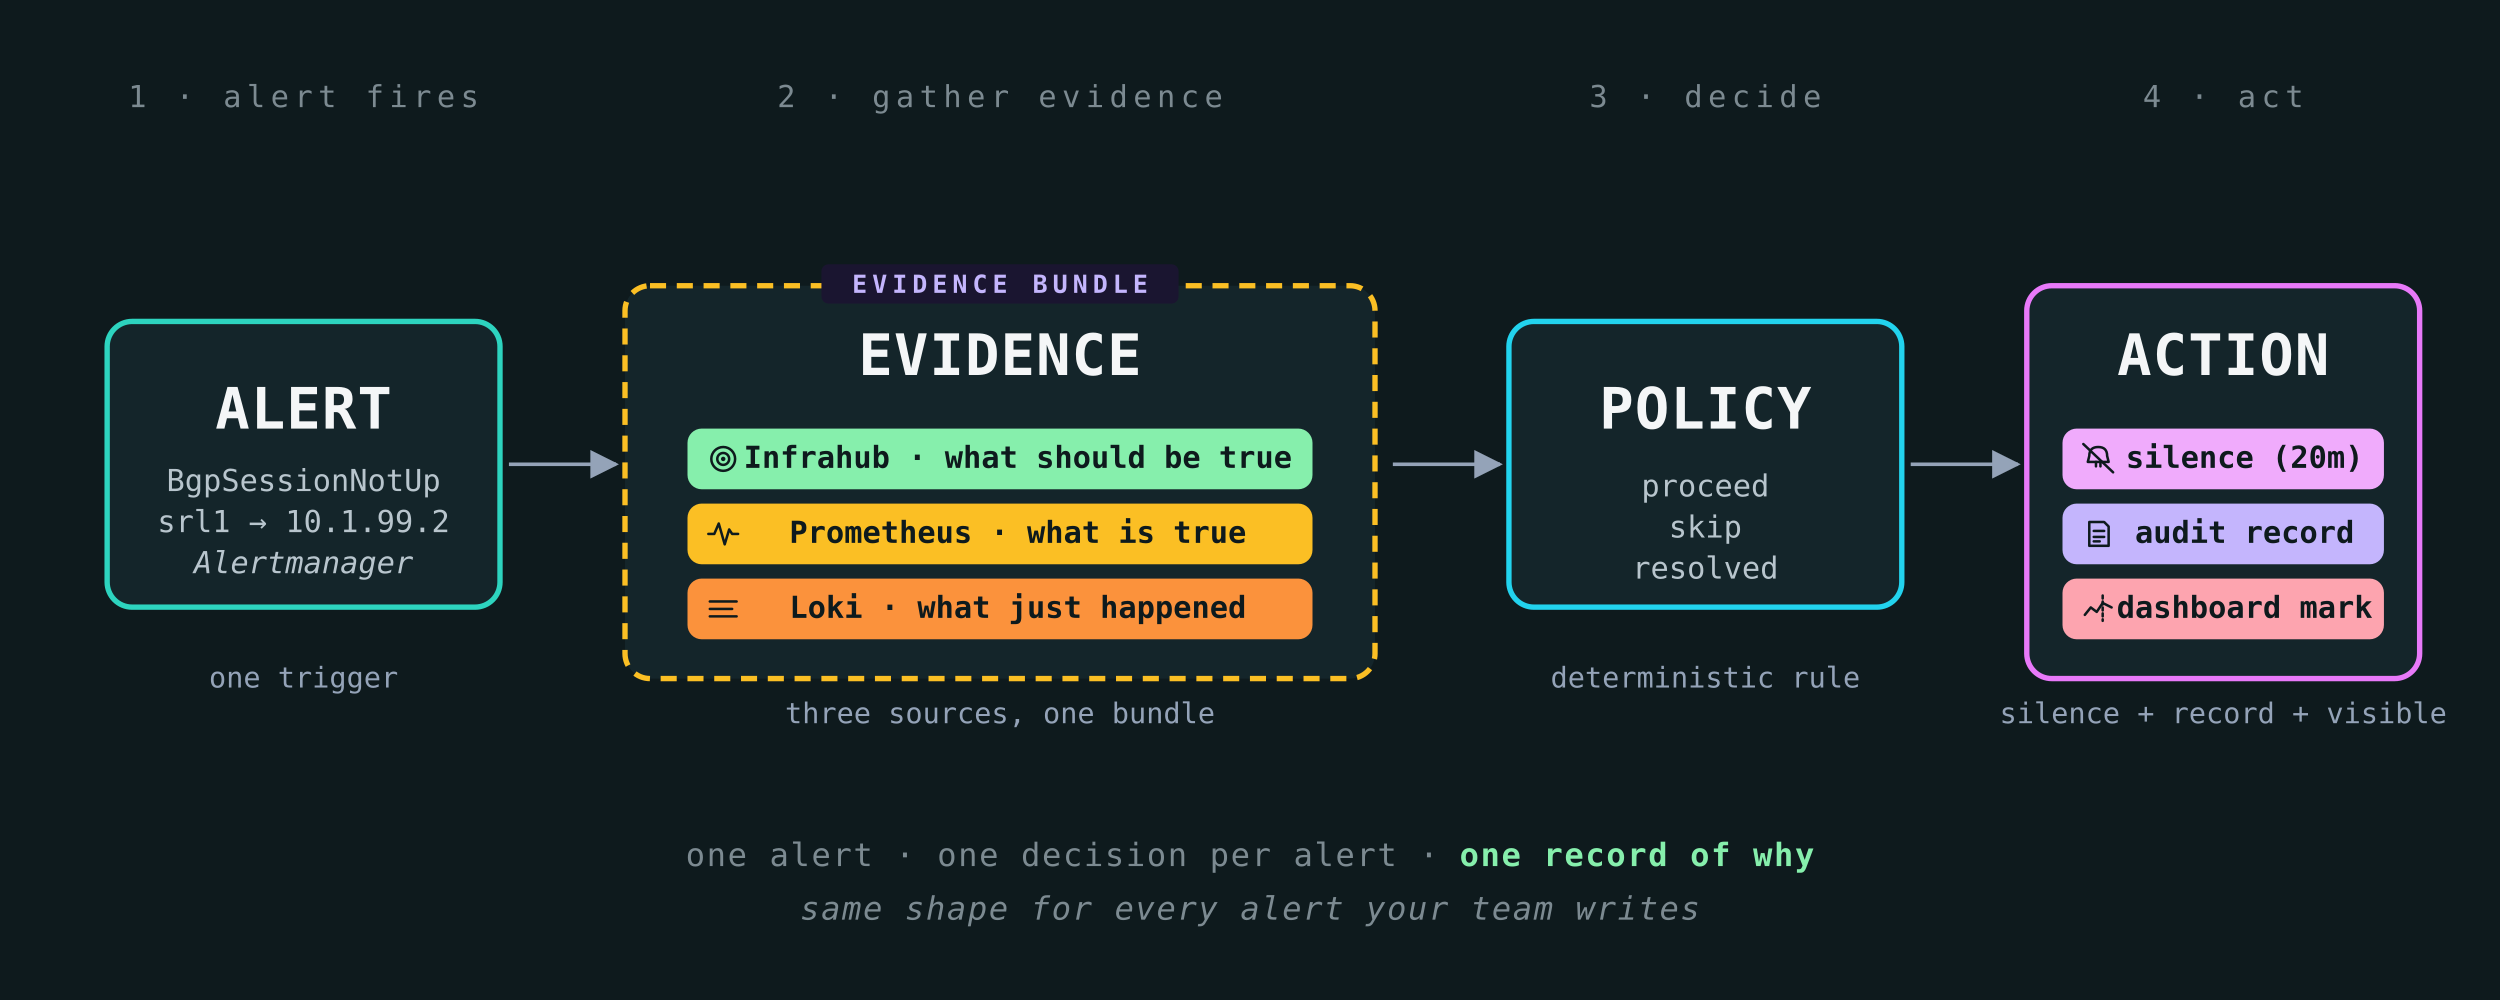
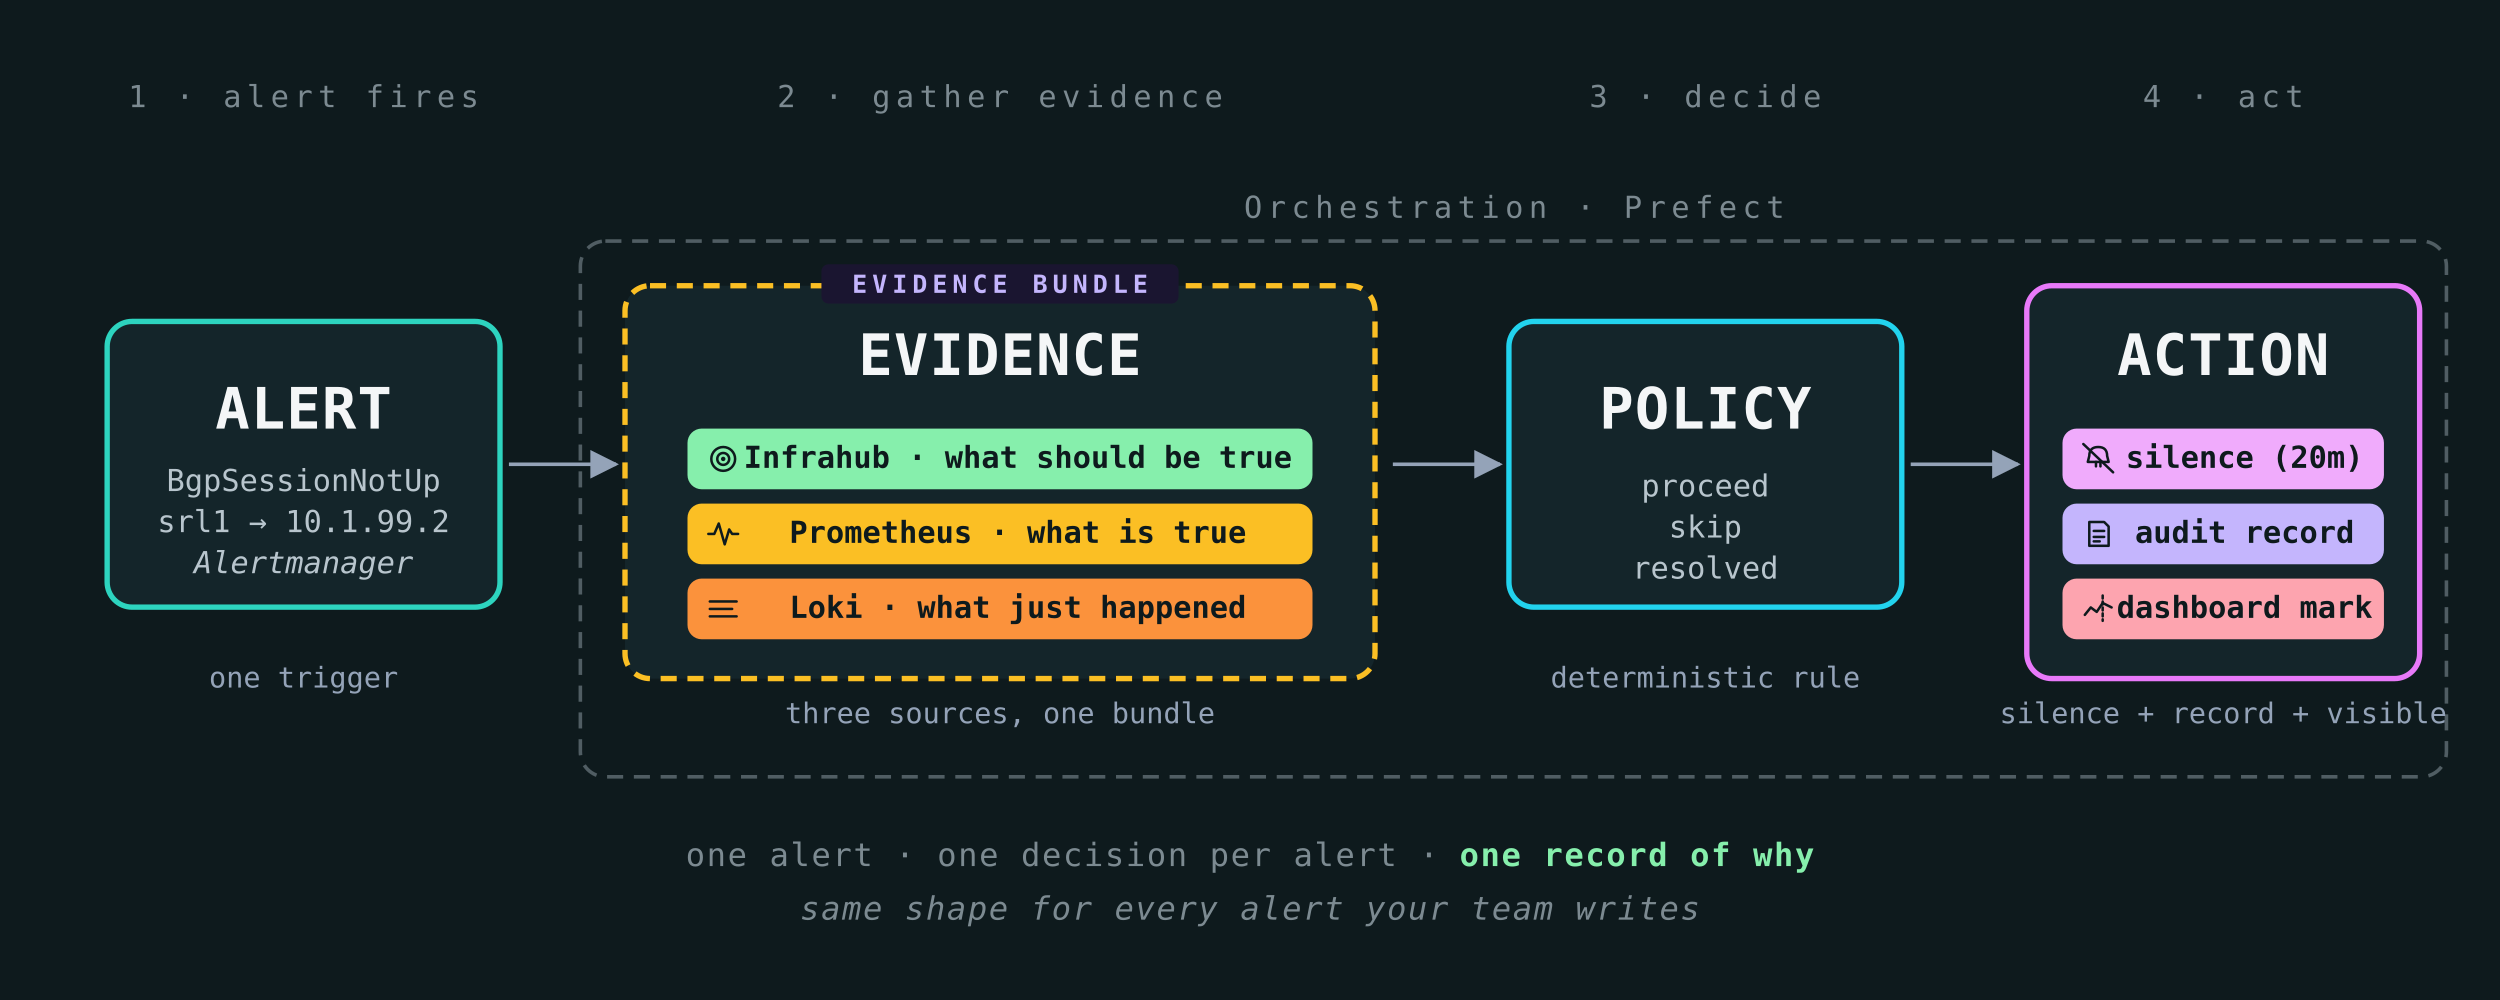
<svg xmlns="http://www.w3.org/2000/svg" viewBox="0 0 1400 560" role="img" aria-labelledby="title desc" font-family="'JetBrains Mono', 'Fira Code', 'SF Mono', 'Consolas', monospace">
  <style>
    .bg          { fill: #0e1a1d; }
    .phase-label { font-size: 17px; font-weight: 400; fill: #7c8a91;
                   letter-spacing: 0.18em; text-transform: uppercase; }
    .box-title   { font-size: 32px; font-weight: 700; fill: #f4f6f7;
                   letter-spacing: 0.02em; }
    .box-sub     { font-size: 17px; fill: #b8c5cd; }
    .pill-text   { font-size: 17px; font-weight: 600; fill: #0e1a1d; }
    .annot       { font-size: 16px; fill: #94a3b8; }
    .footer      { font-size: 18px; fill: #7c8a91; letter-spacing: 0.05em; }
    .footer-emph { font-size: 18px; fill: #86efac; font-weight: 600;
                   letter-spacing: 0.05em; }
    .bundle-tag  { font-size: 14px; font-weight: 700; fill: #c4b5fd;
                   letter-spacing: 0.2em; }

    .box           { fill: #14252a; stroke-width: 3; }
    .box-alert     { stroke: #2dd4bf; }
    .box-evid      { stroke: #fbbf24; stroke-dasharray: 9 6; }
    .box-policy    { stroke: #22d3ee; }
    .box-action    { stroke: #e879f9; }

    .pill-sot      { fill: #86efac; }
    .pill-prom     { fill: #fbbf24; }
    .pill-loki     { fill: #fb923c; }
    .pill-silence  { fill: #f0abfc; }
    .pill-audit    { fill: #c4b5fd; }
    .pill-panel    { fill: #fda4af; }

    .icon          { fill: none; stroke: #0e1a1d; stroke-width: 1.7;
                     stroke-linecap: round; stroke-linejoin: round; }
    .icon-fill     { fill: #0e1a1d; }

    .arrow         { fill: none; stroke: #94a3b8; stroke-width: 2; }
  </style>
  <defs>
    <marker id="ah" viewBox="0 0 10 10" refX="9" refY="5" markerWidth="8" markerHeight="8" orient="auto-start-reverse">
      <path d="M 0 0 L 10 5 L 0 10 z" fill="#94a3b8" />
    </marker>
    <symbol id="ic-target" viewBox="-12 -12 24 24">
      <circle class="icon" cx="0" cy="0" r="8" />
      <circle class="icon" cx="0" cy="0" r="4" />
      <circle class="icon-fill" cx="0" cy="0" r="1.5" />
    </symbol>
    <symbol id="ic-pulse" viewBox="-12 -12 24 24">
      <path class="icon" d="M -10 0 L -6 0 L -3 -7 L 1 7 L 4 -3 L 6 0 L 10 0" />
    </symbol>
    <symbol id="ic-log" viewBox="-12 -12 24 24">
      <line class="icon" x1="-9" y1="-5" x2="9" y2="-5" />
      <line class="icon" x1="-9" y1="0" x2="6" y2="0" />
      <line class="icon" x1="-9" y1="5" x2="9" y2="5" />
    </symbol>
    <symbol id="ic-silence" viewBox="-12 -12 24 24">
      <path class="icon" d="M -6 -2 Q -6 -8 0 -8 Q 6 -8 6 -2 L 7 2 L -7 2 Z" />
      <line class="icon" x1="-1.5" y1="2" x2="-1.5" y2="5" />
      <line class="icon" x1="1.5" y1="2" x2="1.5" y2="5" />
      <line class="icon" x1="-10" y1="-10" x2="10" y2="9" stroke-width="2.2" />
    </symbol>
    <symbol id="ic-doc" viewBox="-12 -12 24 24">
      <path class="icon" d="M -6 -8 L 4 -8 L 7 -5 L 7 8 L -6 8 Z" />
      <line class="icon" x1="-3" y1="-2" x2="4" y2="-2" />
      <line class="icon" x1="-3" y1="2" x2="4" y2="2" />
      <line class="icon" x1="-3" y1="5" x2="1" y2="5" />
    </symbol>
    <symbol id="ic-chartmark" viewBox="-12 -12 24 24">
      <polyline class="icon" points="-9,4 -5,-1 -1,2 3,-4 9,-1" />
      <line class="icon" x1="3" y1="-9" x2="3" y2="8" stroke-dasharray="2 2" />
    </symbol>
  </defs>
  <rect class="bg" x="0" y="0" width="1400" height="560" rx="0" />
+   <rect x="325" y="135" width="1045" height="300" rx="14" fill="none" stroke="#7c8a91" stroke-width="2" stroke-dasharray="9 6" opacity="0.6" />
+   <text x="848" y="122" class="phase-label" text-anchor="middle">Orchestration · Prefect</text>
  <text x="170" y="60" class="phase-label" text-anchor="middle">1 · alert fires</text>
  <text x="560" y="60" class="phase-label" text-anchor="middle">2 · gather evidence</text>
  <text x="955" y="60" class="phase-label" text-anchor="middle">3 · decide</text>
  <text x="1245" y="60" class="phase-label" text-anchor="middle">4 · act</text>
  <rect class="box box-alert" x="60" y="180" width="220" height="160" rx="14" />
  <text x="170" y="240" class="box-title" text-anchor="middle">ALERT</text>
  <text x="170" y="275" class="box-sub" text-anchor="middle">BgpSessionNotUp</text>
  <text x="170" y="298" class="box-sub" text-anchor="middle">srl1 → 10.1.99.2</text>
  <text x="170" y="321" class="box-sub" text-anchor="middle" font-style="italic" fill="#7c8a91">Alertmanager</text>
  <line class="arrow" x1="285" y1="260" x2="345" y2="260" marker-end="url(#ah)" />
  <rect class="box box-evid" x="350" y="160" width="420" height="220" rx="14" />
  <text x="560" y="210" class="box-title" text-anchor="middle">EVIDENCE</text>
  <rect x="460" y="148" width="200" height="22" rx="4" fill="#1a1530" />
  <text x="560" y="164" class="bundle-tag" text-anchor="middle">EVIDENCE BUNDLE</text>
  <g>
    <rect class="pill-sot" x="385" y="240" width="350" height="34" rx="8" />
    <use href="#ic-target" x="395" y="247" width="20" height="20" />
    <text x="570" y="262" class="pill-text" text-anchor="middle">Infrahub  ·  what should be true</text>
  </g>
  <g>
    <rect class="pill-prom" x="385" y="282" width="350" height="34" rx="8" />
    <use href="#ic-pulse" x="395" y="289" width="20" height="20" />
    <text x="570" y="304" class="pill-text" text-anchor="middle">Prometheus  ·  what is true</text>
  </g>
  <g>
    <rect class="pill-loki" x="385" y="324" width="350" height="34" rx="8" />
    <use href="#ic-log" x="395" y="331" width="20" height="20" />
    <text x="570" y="346" class="pill-text" text-anchor="middle">Loki  ·  what just happened</text>
  </g>
  <line class="arrow" x1="780" y1="260" x2="840" y2="260" marker-end="url(#ah)" />
  <rect class="box box-policy" x="845" y="180" width="220" height="160" rx="14" />
  <text x="955" y="240" class="box-title" text-anchor="middle">POLICY</text>
  <text x="955" y="278" class="box-sub" text-anchor="middle">proceed</text>
  <text x="955" y="301" class="box-sub" text-anchor="middle">skip</text>
  <text x="955" y="324" class="box-sub" text-anchor="middle">resolved</text>
  <line class="arrow" x1="1070" y1="260" x2="1130" y2="260" marker-end="url(#ah)" />
  <rect class="box box-action" x="1135" y="160" width="220" height="220" rx="14" />
  <text x="1245" y="210" class="box-title" text-anchor="middle">ACTION</text>
  <g>
    <rect class="pill-silence" x="1155" y="240" width="180" height="34" rx="8" />
    <use href="#ic-silence" x="1165" y="247" width="20" height="20" />
    <text x="1257" y="262" class="pill-text" text-anchor="middle">silence (20m)</text>
  </g>
  <g>
    <rect class="pill-audit" x="1155" y="282" width="180" height="34" rx="8" />
    <use href="#ic-doc" x="1165" y="289" width="20" height="20" />
    <text x="1257" y="304" class="pill-text" text-anchor="middle">audit record</text>
  </g>
  <g>
    <rect class="pill-panel" x="1155" y="324" width="180" height="34" rx="8" />
    <use href="#ic-chartmark" x="1165" y="331" width="20" height="20" />
    <text x="1257" y="346" class="pill-text" text-anchor="middle">dashboard mark</text>
  </g>
  <text x="170" y="385" class="annot" text-anchor="middle">one trigger</text>
  <text x="560" y="405" class="annot" text-anchor="middle">three sources, one bundle</text>
  <text x="955" y="385" class="annot" text-anchor="middle">deterministic rule</text>
  <text x="1245" y="405" class="annot" text-anchor="middle">silence + record + visible</text>
  <text x="700" y="485" class="footer" text-anchor="middle">
    one alert  ·  one decision per alert  ·  <tspan class="footer-emph">one record of why</tspan>
  </text>
  <text x="700" y="515" class="footer" text-anchor="middle" font-style="italic">
    same shape for every alert your team writes
  </text>
</svg>
